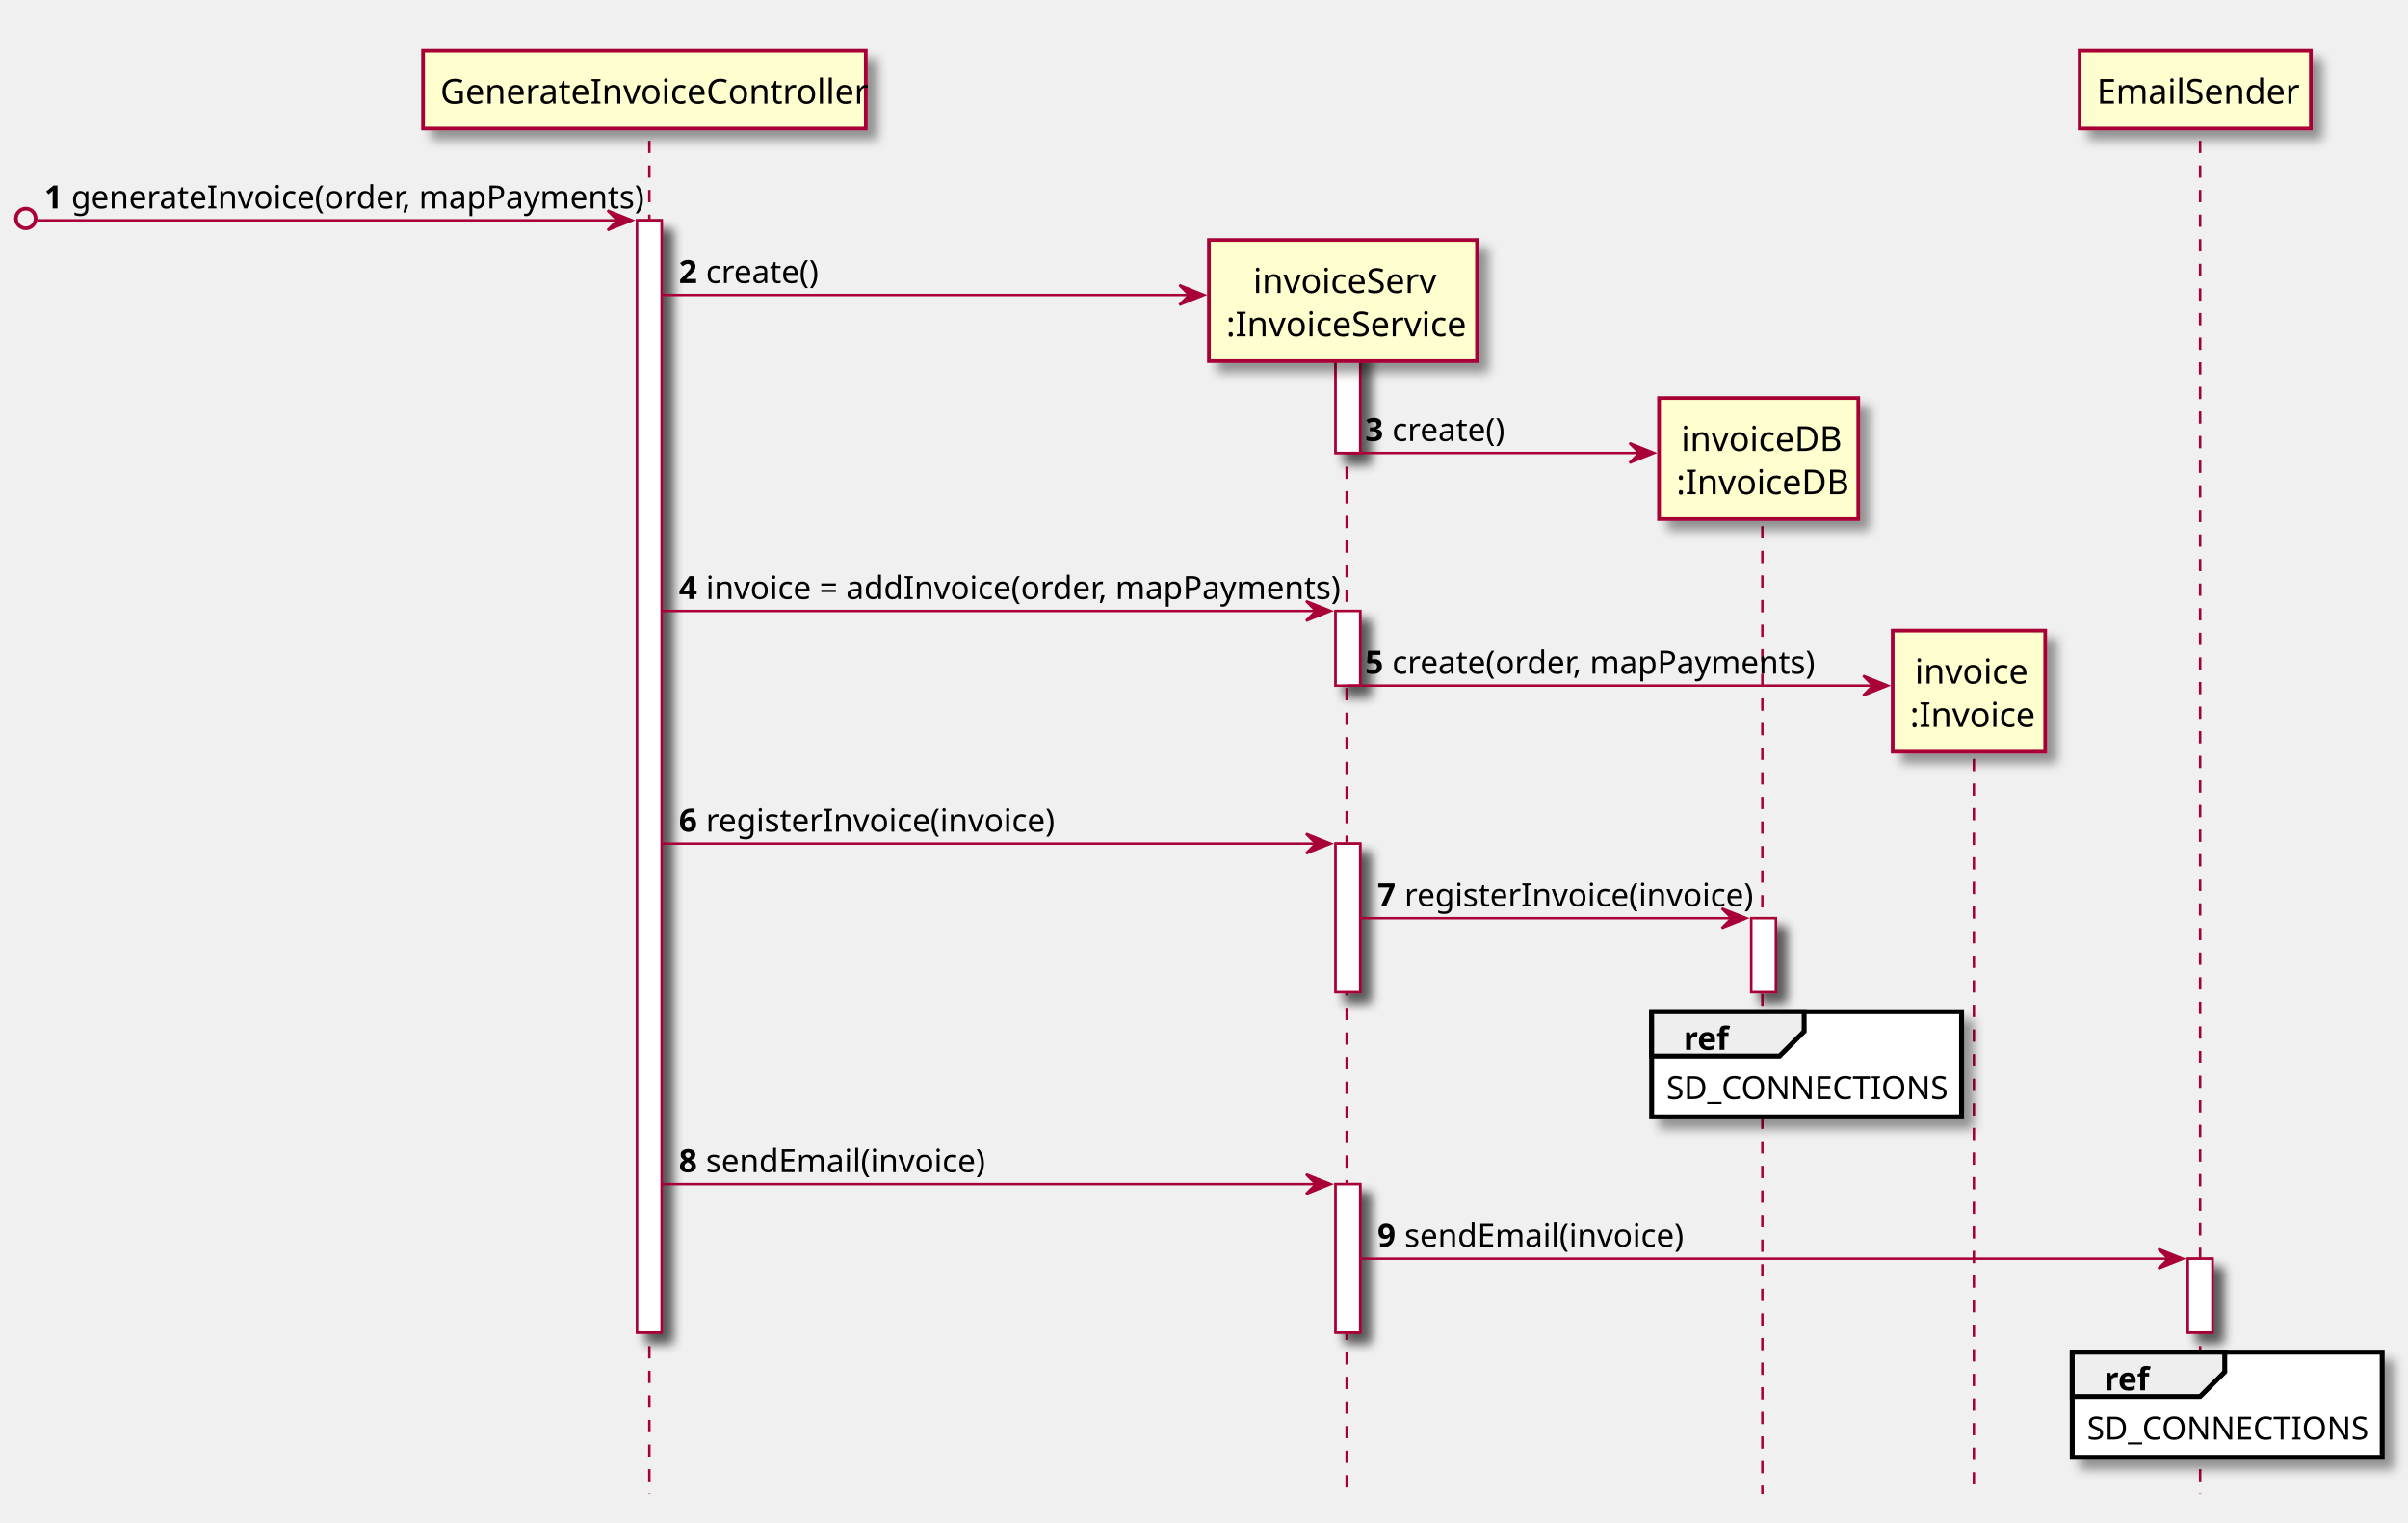
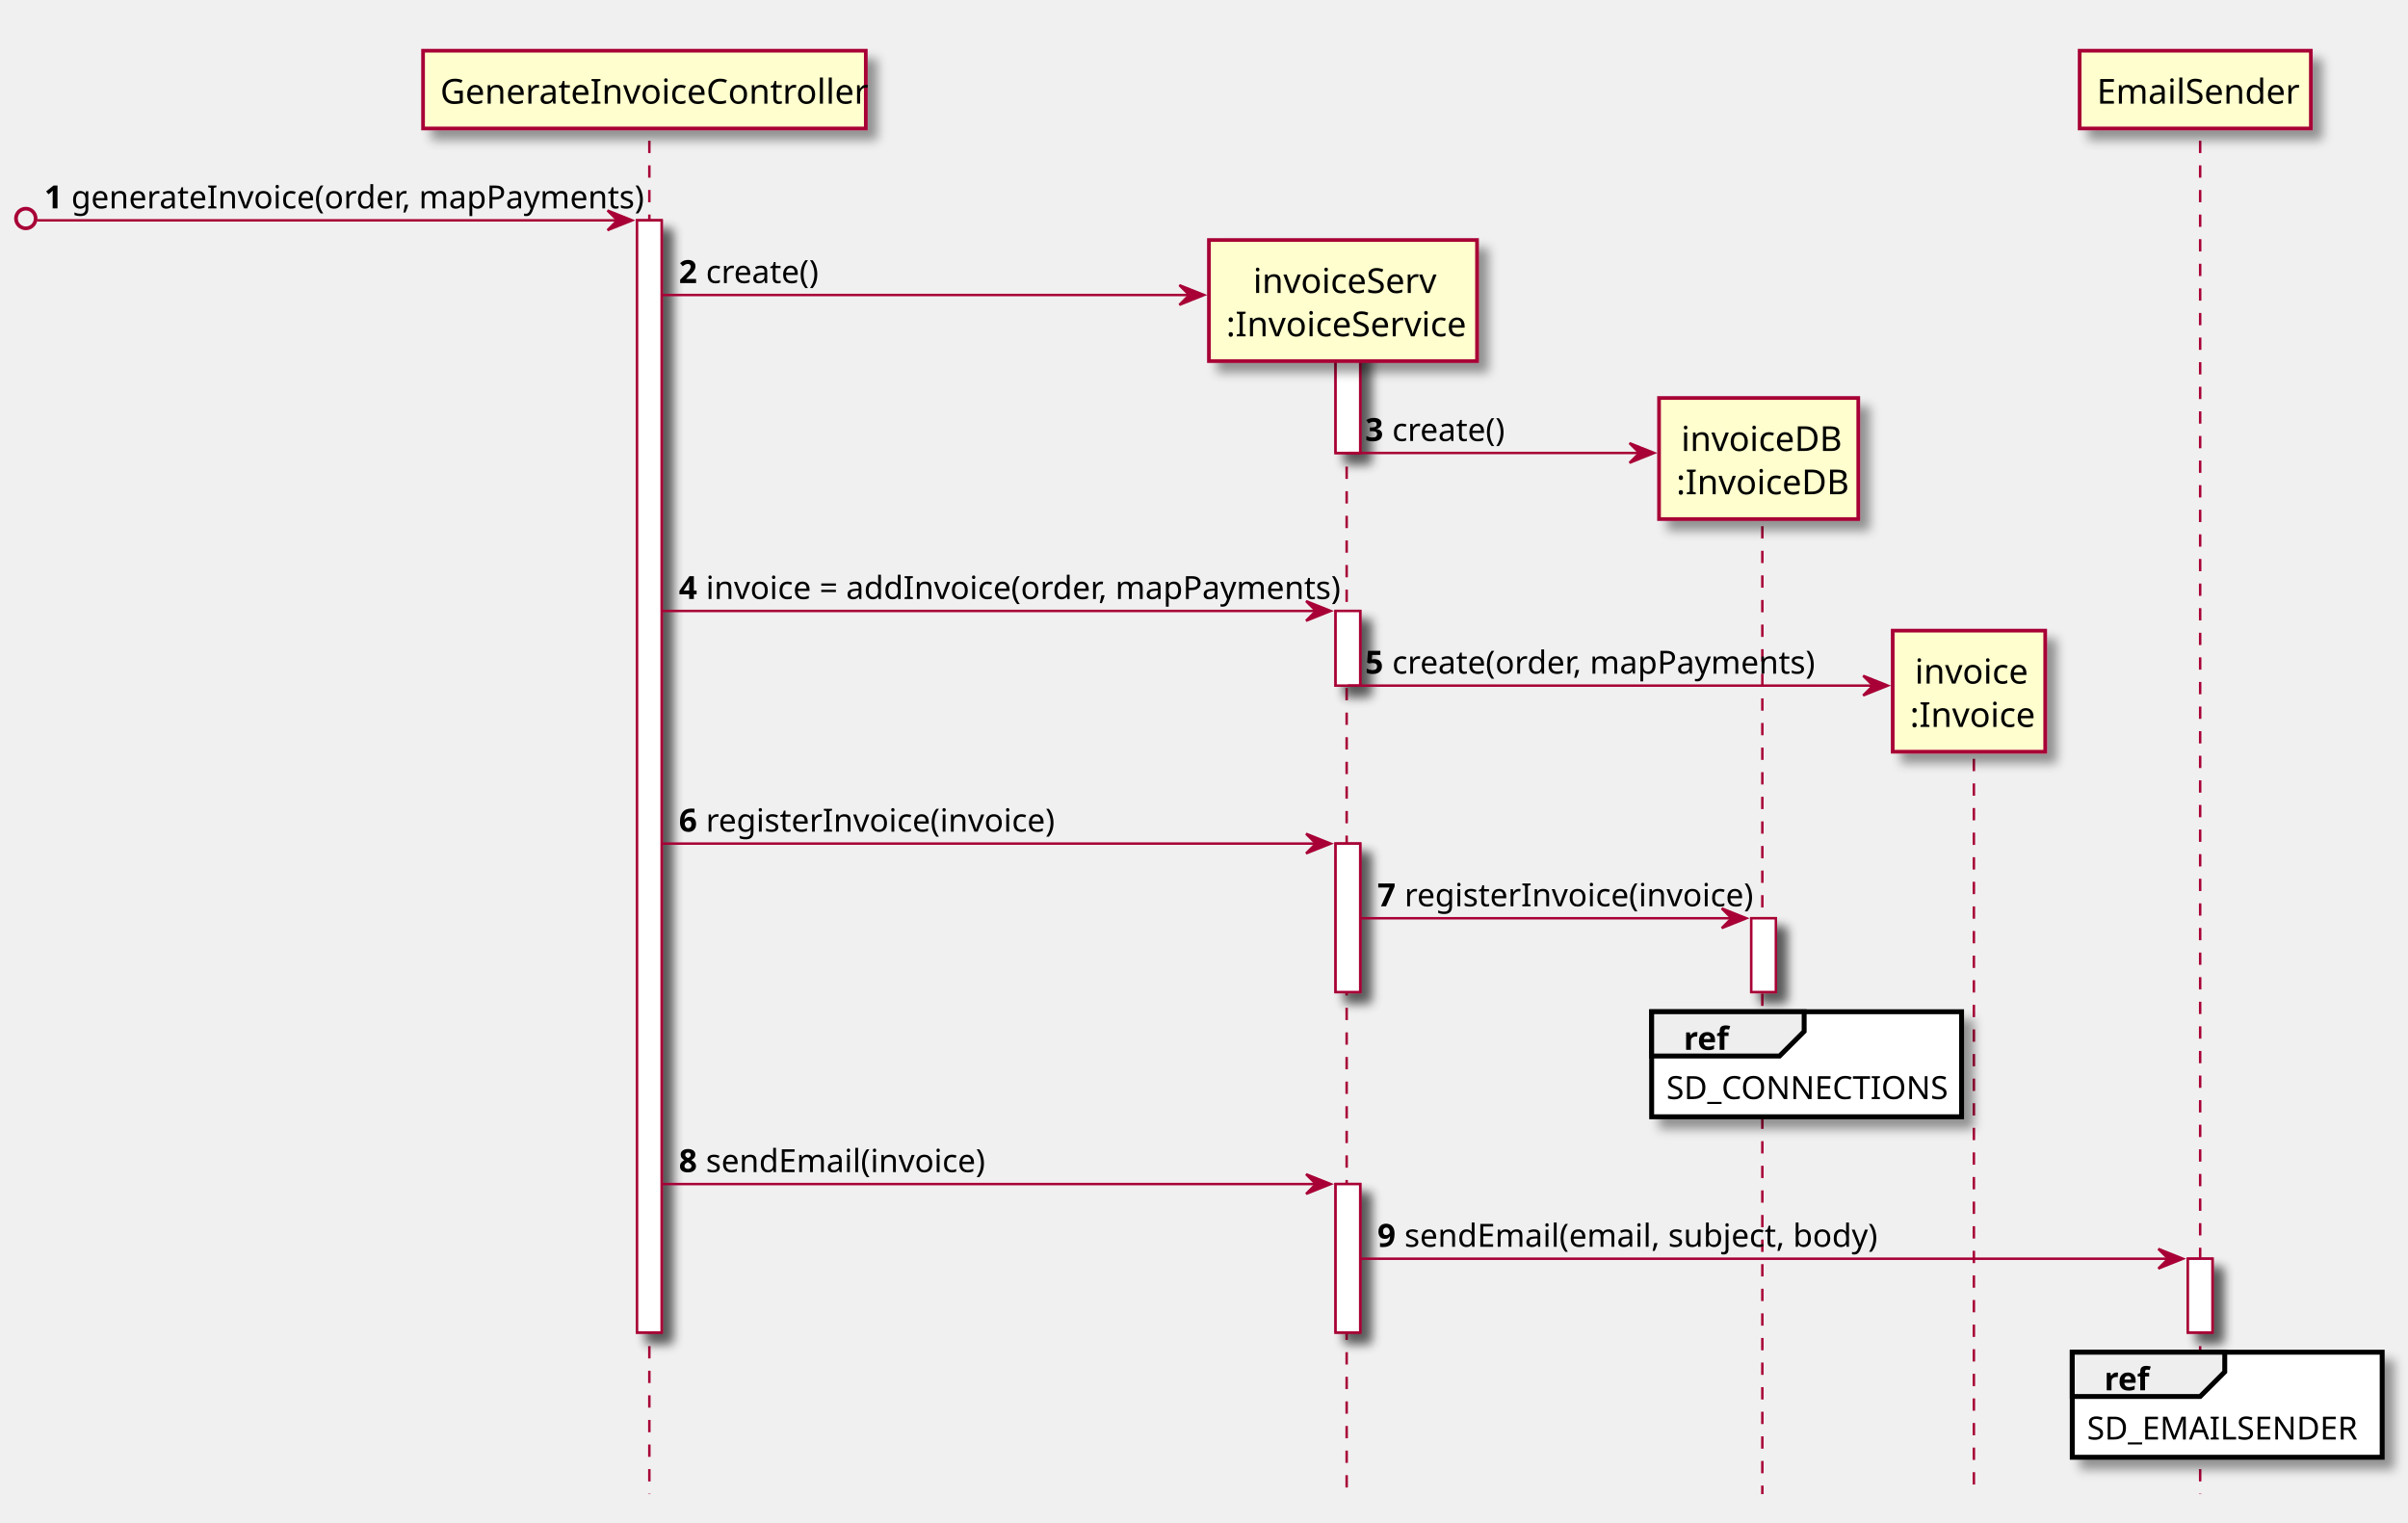
<svg xmlns="http://www.w3.org/2000/svg" contentScriptType="application/ecmascript" contentStyleType="text/css" height="619px" preserveAspectRatio="none" style="width:979px;height:619px;" version="1.1" viewBox="0 0 979 619" width="979px" zoomAndPan="magnify">
  <defs>
-     <filter height="300%" id="f1gonokwd7yz26" width="300%" x="-1" y="-1">
+     <filter height="300%" id="fbjh0padcww6l" width="300%" x="-1" y="-1">
      <feGaussianBlur result="blurOut" stdDeviation="2.0" />
      <feColorMatrix in="blurOut" result="blurOut2" type="matrix" values="0 0 0 0 0 0 0 0 0 0 0 0 0 0 0 0 0 0 .4 0" />
      <feOffset dx="4.0" dy="4.0" in="blurOut2" result="blurOut3" />
      <feBlend in="SourceGraphic" in2="blurOut3" mode="normal" />
    </filter>
  </defs>
  <g>
-     <rect fill="#FFFFFF" filter="url(#f1gonokwd7yz26)" height="452.117" style="stroke: #A80036; stroke-width: 1.0;" width="10" x="259" y="89.57" />
-     <rect fill="#FFFFFF" filter="url(#f1gonokwd7yz26)" height="54.219" style="stroke: #A80036; stroke-width: 1.0;" width="10" x="543" y="129.922" />
-     <rect fill="#FFFFFF" filter="url(#f1gonokwd7yz26)" height="30.352" style="stroke: #A80036; stroke-width: 1.0;" width="10" x="543" y="248.359" />
-     <rect fill="#FFFFFF" filter="url(#f1gonokwd7yz26)" height="60.352" style="stroke: #A80036; stroke-width: 1.0;" width="10" x="543" y="342.93" />
-     <rect fill="#FFFFFF" filter="url(#f1gonokwd7yz26)" height="60.352" style="stroke: #A80036; stroke-width: 1.0;" width="10" x="543" y="481.336" />
-     <rect fill="#FFFFFF" filter="url(#f1gonokwd7yz26)" height="30" style="stroke: #A80036; stroke-width: 1.0;" width="10" x="712" y="373.281" />
-     <rect fill="#FFFFFF" filter="url(#f1gonokwd7yz26)" height="30" style="stroke: #A80036; stroke-width: 1.0;" width="10" x="889.5" y="511.688" />
+     <rect fill="#FFFFFF" filter="url(#fbjh0padcww6l)" height="452.117" style="stroke: #A80036; stroke-width: 1.0;" width="10" x="259" y="89.57" />
+     <rect fill="#FFFFFF" filter="url(#fbjh0padcww6l)" height="54.219" style="stroke: #A80036; stroke-width: 1.0;" width="10" x="543" y="129.922" />
+     <rect fill="#FFFFFF" filter="url(#fbjh0padcww6l)" height="30.352" style="stroke: #A80036; stroke-width: 1.0;" width="10" x="543" y="248.359" />
+     <rect fill="#FFFFFF" filter="url(#fbjh0padcww6l)" height="60.352" style="stroke: #A80036; stroke-width: 1.0;" width="10" x="543" y="342.93" />
+     <rect fill="#FFFFFF" filter="url(#fbjh0padcww6l)" height="60.352" style="stroke: #A80036; stroke-width: 1.0;" width="10" x="543" y="481.336" />
+     <rect fill="#FFFFFF" filter="url(#fbjh0padcww6l)" height="30" style="stroke: #A80036; stroke-width: 1.0;" width="10" x="712" y="373.281" />
+     <rect fill="#FFFFFF" filter="url(#fbjh0padcww6l)" height="30" style="stroke: #A80036; stroke-width: 1.0;" width="10" x="889.5" y="511.688" />
    <line style="stroke: #A80036; stroke-width: 1.0; stroke-dasharray: 5.0,5.0;" x1="264" x2="264" y1="57.219" y2="607.391" />
    <line style="stroke: #A80036; stroke-width: 1.0; stroke-dasharray: 5.0,5.0;" x1="547.5" x2="547.5" y1="139.68" y2="607.391" />
    <line style="stroke: #A80036; stroke-width: 1.0; stroke-dasharray: 5.0,5.0;" x1="716.5" x2="716.5" y1="203.898" y2="607.391" />
    <line style="stroke: #A80036; stroke-width: 1.0; stroke-dasharray: 5.0,5.0;" x1="802.5" x2="802.5" y1="298.469" y2="607.391" />
    <line style="stroke: #A80036; stroke-width: 1.0; stroke-dasharray: 5.0,5.0;" x1="894.5" x2="894.5" y1="57.219" y2="607.391" />
-     <rect fill="#FEFECE" filter="url(#f1gonokwd7yz26)" height="31.609" style="stroke: #A80036; stroke-width: 1.5;" width="180" x="172" y="20.609" />
+     <rect fill="#FEFECE" filter="url(#fbjh0padcww6l)" height="31.609" style="stroke: #A80036; stroke-width: 1.5;" width="180" x="172" y="20.609" />
    <text fill="#000000" font-family="sans-serif" font-size="14" lengthAdjust="spacingAndGlyphs" textLength="166" x="179" y="42.143">GenerateInvoiceController</text>
-     <rect fill="#FEFECE" filter="url(#f1gonokwd7yz26)" height="31.609" style="stroke: #A80036; stroke-width: 1.5;" width="94" x="845.5" y="20.609" />
+     <rect fill="#FEFECE" filter="url(#fbjh0padcww6l)" height="31.609" style="stroke: #A80036; stroke-width: 1.5;" width="94" x="845.5" y="20.609" />
    <text fill="#000000" font-family="sans-serif" font-size="14" lengthAdjust="spacingAndGlyphs" textLength="80" x="852.5" y="42.143">EmailSender</text>
-     <rect fill="#FFFFFF" filter="url(#f1gonokwd7yz26)" height="452.117" style="stroke: #A80036; stroke-width: 1.0;" width="10" x="259" y="89.57" />
-     <rect fill="#FFFFFF" filter="url(#f1gonokwd7yz26)" height="54.219" style="stroke: #A80036; stroke-width: 1.0;" width="10" x="543" y="129.922" />
-     <rect fill="#FFFFFF" filter="url(#f1gonokwd7yz26)" height="30.352" style="stroke: #A80036; stroke-width: 1.0;" width="10" x="543" y="248.359" />
-     <rect fill="#FFFFFF" filter="url(#f1gonokwd7yz26)" height="60.352" style="stroke: #A80036; stroke-width: 1.0;" width="10" x="543" y="342.93" />
-     <rect fill="#FFFFFF" filter="url(#f1gonokwd7yz26)" height="60.352" style="stroke: #A80036; stroke-width: 1.0;" width="10" x="543" y="481.336" />
-     <rect fill="#FFFFFF" filter="url(#f1gonokwd7yz26)" height="30" style="stroke: #A80036; stroke-width: 1.0;" width="10" x="712" y="373.281" />
-     <rect fill="#FFFFFF" filter="url(#f1gonokwd7yz26)" height="30" style="stroke: #A80036; stroke-width: 1.0;" width="10" x="889.5" y="511.688" />
+     <rect fill="#FFFFFF" filter="url(#fbjh0padcww6l)" height="452.117" style="stroke: #A80036; stroke-width: 1.0;" width="10" x="259" y="89.57" />
+     <rect fill="#FFFFFF" filter="url(#fbjh0padcww6l)" height="54.219" style="stroke: #A80036; stroke-width: 1.0;" width="10" x="543" y="129.922" />
+     <rect fill="#FFFFFF" filter="url(#fbjh0padcww6l)" height="30.352" style="stroke: #A80036; stroke-width: 1.0;" width="10" x="543" y="248.359" />
+     <rect fill="#FFFFFF" filter="url(#fbjh0padcww6l)" height="60.352" style="stroke: #A80036; stroke-width: 1.0;" width="10" x="543" y="342.93" />
+     <rect fill="#FFFFFF" filter="url(#fbjh0padcww6l)" height="60.352" style="stroke: #A80036; stroke-width: 1.0;" width="10" x="543" y="481.336" />
+     <rect fill="#FFFFFF" filter="url(#fbjh0padcww6l)" height="30" style="stroke: #A80036; stroke-width: 1.0;" width="10" x="712" y="373.281" />
+     <rect fill="#FFFFFF" filter="url(#fbjh0padcww6l)" height="30" style="stroke: #A80036; stroke-width: 1.0;" width="10" x="889.5" y="511.688" />
    <ellipse cx="10.5" cy="88.82" fill="none" rx="4" ry="4" style="stroke: #A80036; stroke-width: 1.5;" />
    <polygon fill="#A80036" points="247,85.57,257,89.57,247,93.57,251,89.57" style="stroke: #A80036; stroke-width: 1.0;" />
    <line style="stroke: #A80036; stroke-width: 1.0;" x1="15" x2="253" y1="89.57" y2="89.57" />
    <text fill="#000000" font-family="sans-serif" font-size="13" font-weight="bold" lengthAdjust="spacingAndGlyphs" textLength="7" x="18" y="84.714">1</text>
    <text fill="#000000" font-family="sans-serif" font-size="13" lengthAdjust="spacingAndGlyphs" textLength="218" x="29" y="84.714">generateInvoice(order, mapPayments)</text>
    <polygon fill="#A80036" points="479.5,115.922,489.5,119.922,479.5,123.922,483.5,119.922" style="stroke: #A80036; stroke-width: 1.0;" />
    <line style="stroke: #A80036; stroke-width: 1.0;" x1="269" x2="485.5" y1="119.922" y2="119.922" />
    <text fill="#000000" font-family="sans-serif" font-size="13" font-weight="bold" lengthAdjust="spacingAndGlyphs" textLength="7" x="276" y="115.065">2</text>
    <text fill="#000000" font-family="sans-serif" font-size="13" lengthAdjust="spacingAndGlyphs" textLength="44" x="287" y="115.065">create()</text>
-     <rect fill="#FEFECE" filter="url(#f1gonokwd7yz26)" height="49.219" style="stroke: #A80036; stroke-width: 1.5;" width="109" x="491.5" y="97.57" />
+     <rect fill="#FEFECE" filter="url(#fbjh0padcww6l)" height="49.219" style="stroke: #A80036; stroke-width: 1.5;" width="109" x="491.5" y="97.57" />
    <text fill="#000000" font-family="sans-serif" font-size="14" lengthAdjust="spacingAndGlyphs" textLength="73" x="509.5" y="119.103">invoiceServ</text>
    <text fill="#000000" font-family="sans-serif" font-size="14" lengthAdjust="spacingAndGlyphs" textLength="95" x="498.5" y="136.713">:InvoiceService</text>
    <polygon fill="#A80036" points="662.5,180.141,672.5,184.141,662.5,188.141,666.5,184.141" style="stroke: #A80036; stroke-width: 1.0;" />
    <line style="stroke: #A80036; stroke-width: 1.0;" x1="548" x2="668.5" y1="184.141" y2="184.141" />
    <text fill="#000000" font-family="sans-serif" font-size="13" font-weight="bold" lengthAdjust="spacingAndGlyphs" textLength="7" x="555" y="179.284">3</text>
    <text fill="#000000" font-family="sans-serif" font-size="13" lengthAdjust="spacingAndGlyphs" textLength="44" x="566" y="179.284">create()</text>
-     <rect fill="#FEFECE" filter="url(#f1gonokwd7yz26)" height="49.219" style="stroke: #A80036; stroke-width: 1.5;" width="81" x="674.5" y="161.789" />
+     <rect fill="#FEFECE" filter="url(#fbjh0padcww6l)" height="49.219" style="stroke: #A80036; stroke-width: 1.5;" width="81" x="674.5" y="161.789" />
    <text fill="#000000" font-family="sans-serif" font-size="14" lengthAdjust="spacingAndGlyphs" textLength="63" x="683.5" y="183.322">invoiceDB</text>
    <text fill="#000000" font-family="sans-serif" font-size="14" lengthAdjust="spacingAndGlyphs" textLength="67" x="681.5" y="200.932">:InvoiceDB</text>
    <polygon fill="#A80036" points="531,244.359,541,248.359,531,252.359,535,248.359" style="stroke: #A80036; stroke-width: 1.0;" />
    <line style="stroke: #A80036; stroke-width: 1.0;" x1="269" x2="537" y1="248.359" y2="248.359" />
    <text fill="#000000" font-family="sans-serif" font-size="13" font-weight="bold" lengthAdjust="spacingAndGlyphs" textLength="7" x="276" y="243.503">4</text>
    <text fill="#000000" font-family="sans-serif" font-size="13" lengthAdjust="spacingAndGlyphs" textLength="244" x="287" y="243.503">invoice = addInvoice(order, mapPayments)</text>
    <polygon fill="#A80036" points="757.5,274.711,767.5,278.711,757.5,282.711,761.5,278.711" style="stroke: #A80036; stroke-width: 1.0;" />
    <line style="stroke: #A80036; stroke-width: 1.0;" x1="548" x2="763.5" y1="278.711" y2="278.711" />
    <text fill="#000000" font-family="sans-serif" font-size="13" font-weight="bold" lengthAdjust="spacingAndGlyphs" textLength="7" x="555" y="273.854">5</text>
    <text fill="#000000" font-family="sans-serif" font-size="13" lengthAdjust="spacingAndGlyphs" textLength="165" x="566" y="273.854">create(order, mapPayments)</text>
-     <rect fill="#FEFECE" filter="url(#f1gonokwd7yz26)" height="49.219" style="stroke: #A80036; stroke-width: 1.5;" width="62" x="769.5" y="256.359" />
+     <rect fill="#FEFECE" filter="url(#fbjh0padcww6l)" height="49.219" style="stroke: #A80036; stroke-width: 1.5;" width="62" x="769.5" y="256.359" />
    <text fill="#000000" font-family="sans-serif" font-size="14" lengthAdjust="spacingAndGlyphs" textLength="44" x="778.5" y="277.893">invoice</text>
    <text fill="#000000" font-family="sans-serif" font-size="14" lengthAdjust="spacingAndGlyphs" textLength="48" x="776.5" y="295.502">:Invoice</text>
    <polygon fill="#A80036" points="531,338.93,541,342.93,531,346.93,535,342.93" style="stroke: #A80036; stroke-width: 1.0;" />
    <line style="stroke: #A80036; stroke-width: 1.0;" x1="269" x2="537" y1="342.93" y2="342.93" />
    <text fill="#000000" font-family="sans-serif" font-size="13" font-weight="bold" lengthAdjust="spacingAndGlyphs" textLength="7" x="276" y="338.073">6</text>
    <text fill="#000000" font-family="sans-serif" font-size="13" lengthAdjust="spacingAndGlyphs" textLength="129" x="287" y="338.073">registerInvoice(invoice)</text>
    <polygon fill="#A80036" points="700,369.281,710,373.281,700,377.281,704,373.281" style="stroke: #A80036; stroke-width: 1.0;" />
    <line style="stroke: #A80036; stroke-width: 1.0;" x1="553" x2="706" y1="373.281" y2="373.281" />
    <text fill="#000000" font-family="sans-serif" font-size="13" font-weight="bold" lengthAdjust="spacingAndGlyphs" textLength="7" x="560" y="368.425">7</text>
    <text fill="#000000" font-family="sans-serif" font-size="13" lengthAdjust="spacingAndGlyphs" textLength="129" x="571" y="368.425">registerInvoice(invoice)</text>
-     <rect fill="#FFFFFF" filter="url(#f1gonokwd7yz26)" height="42.703" style="stroke: #000000; stroke-width: 2.0;" width="126" x="671.5" y="411.281" />
+     <rect fill="#FFFFFF" filter="url(#fbjh0padcww6l)" height="42.703" style="stroke: #000000; stroke-width: 2.0;" width="126" x="671.5" y="411.281" />
    <polygon fill="#EEEEEE" points="671.5,411.281,733.5,411.281,733.5,419.281,723.5,429.281,671.5,429.281,671.5,411.281" style="stroke: #000000; stroke-width: 2.0;" />
    <text fill="#000000" font-family="sans-serif" font-size="13" font-weight="bold" lengthAdjust="spacingAndGlyphs" textLength="17" x="684.5" y="426.776">ref</text>
    <text fill="#000000" font-family="sans-serif" font-size="13" lengthAdjust="spacingAndGlyphs" textLength="118" x="677.5" y="446.776">SD_CONNECTIONS</text>
    <polygon fill="#A80036" points="531,477.336,541,481.336,531,485.336,535,481.336" style="stroke: #A80036; stroke-width: 1.0;" />
    <line style="stroke: #A80036; stroke-width: 1.0;" x1="269" x2="537" y1="481.336" y2="481.336" />
    <text fill="#000000" font-family="sans-serif" font-size="13" font-weight="bold" lengthAdjust="spacingAndGlyphs" textLength="7" x="276" y="476.479">8</text>
    <text fill="#000000" font-family="sans-serif" font-size="13" lengthAdjust="spacingAndGlyphs" textLength="108" x="287" y="476.479">sendEmail(invoice)</text>
    <polygon fill="#A80036" points="877.5,507.688,887.5,511.688,877.5,515.688,881.5,511.688" style="stroke: #A80036; stroke-width: 1.0;" />
    <line style="stroke: #A80036; stroke-width: 1.0;" x1="553" x2="883.5" y1="511.688" y2="511.688" />
    <text fill="#000000" font-family="sans-serif" font-size="13" font-weight="bold" lengthAdjust="spacingAndGlyphs" textLength="7" x="560" y="506.831">9</text>
-     <text fill="#000000" font-family="sans-serif" font-size="13" lengthAdjust="spacingAndGlyphs" textLength="108" x="571" y="506.831">sendEmail(invoice)</text>
-     <rect fill="#FFFFFF" filter="url(#f1gonokwd7yz26)" height="42.703" style="stroke: #000000; stroke-width: 2.0;" width="126" x="842.5" y="549.688" />
+     <text fill="#000000" font-family="sans-serif" font-size="13" lengthAdjust="spacingAndGlyphs" textLength="186" x="571" y="506.831">sendEmail(email, subject, body)</text>
+     <rect fill="#FFFFFF" filter="url(#fbjh0padcww6l)" height="42.703" style="stroke: #000000; stroke-width: 2.0;" width="126" x="842.5" y="549.688" />
    <polygon fill="#EEEEEE" points="842.5,549.688,904.5,549.688,904.5,557.688,894.5,567.688,842.5,567.688,842.5,549.688" style="stroke: #000000; stroke-width: 2.0;" />
    <text fill="#000000" font-family="sans-serif" font-size="13" font-weight="bold" lengthAdjust="spacingAndGlyphs" textLength="17" x="855.5" y="565.183">ref</text>
-     <text fill="#000000" font-family="sans-serif" font-size="13" lengthAdjust="spacingAndGlyphs" textLength="118" x="848.5" y="585.183">SD_CONNECTIONS</text>
+     <text fill="#000000" font-family="sans-serif" font-size="13" lengthAdjust="spacingAndGlyphs" textLength="118" x="848.5" y="585.183">SD_EMAILSENDER</text>
  </g>
</svg>
